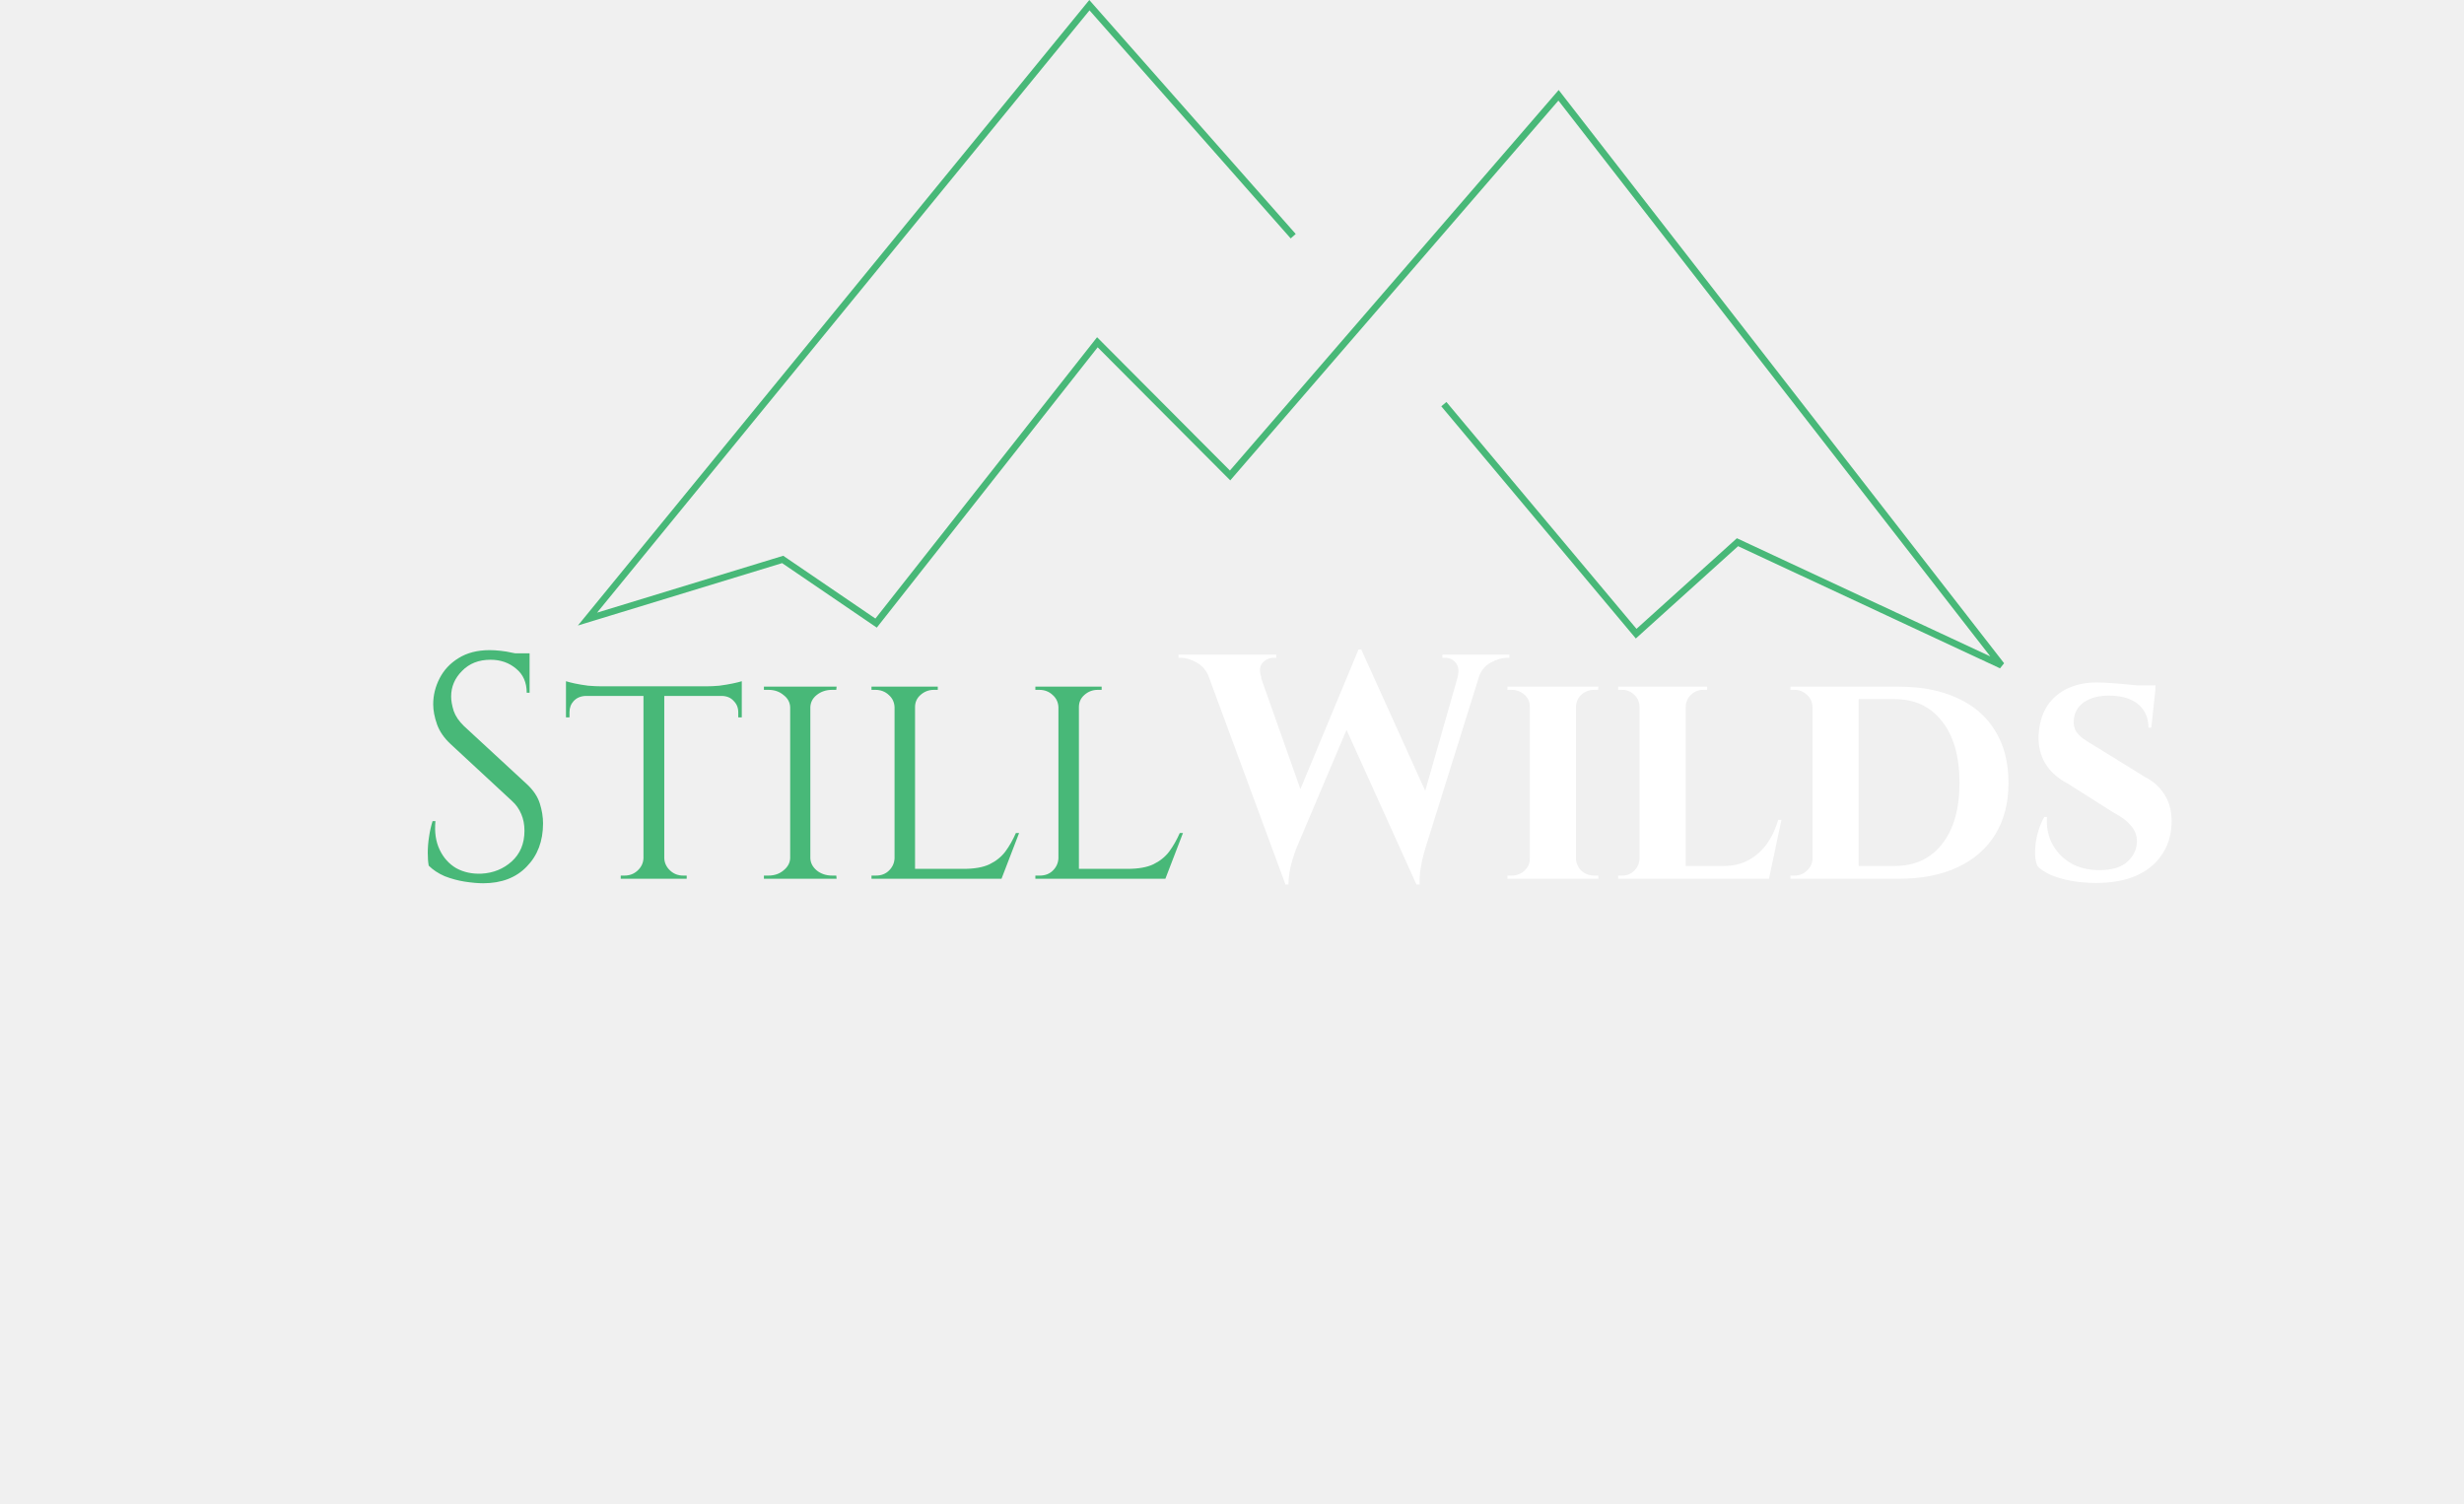
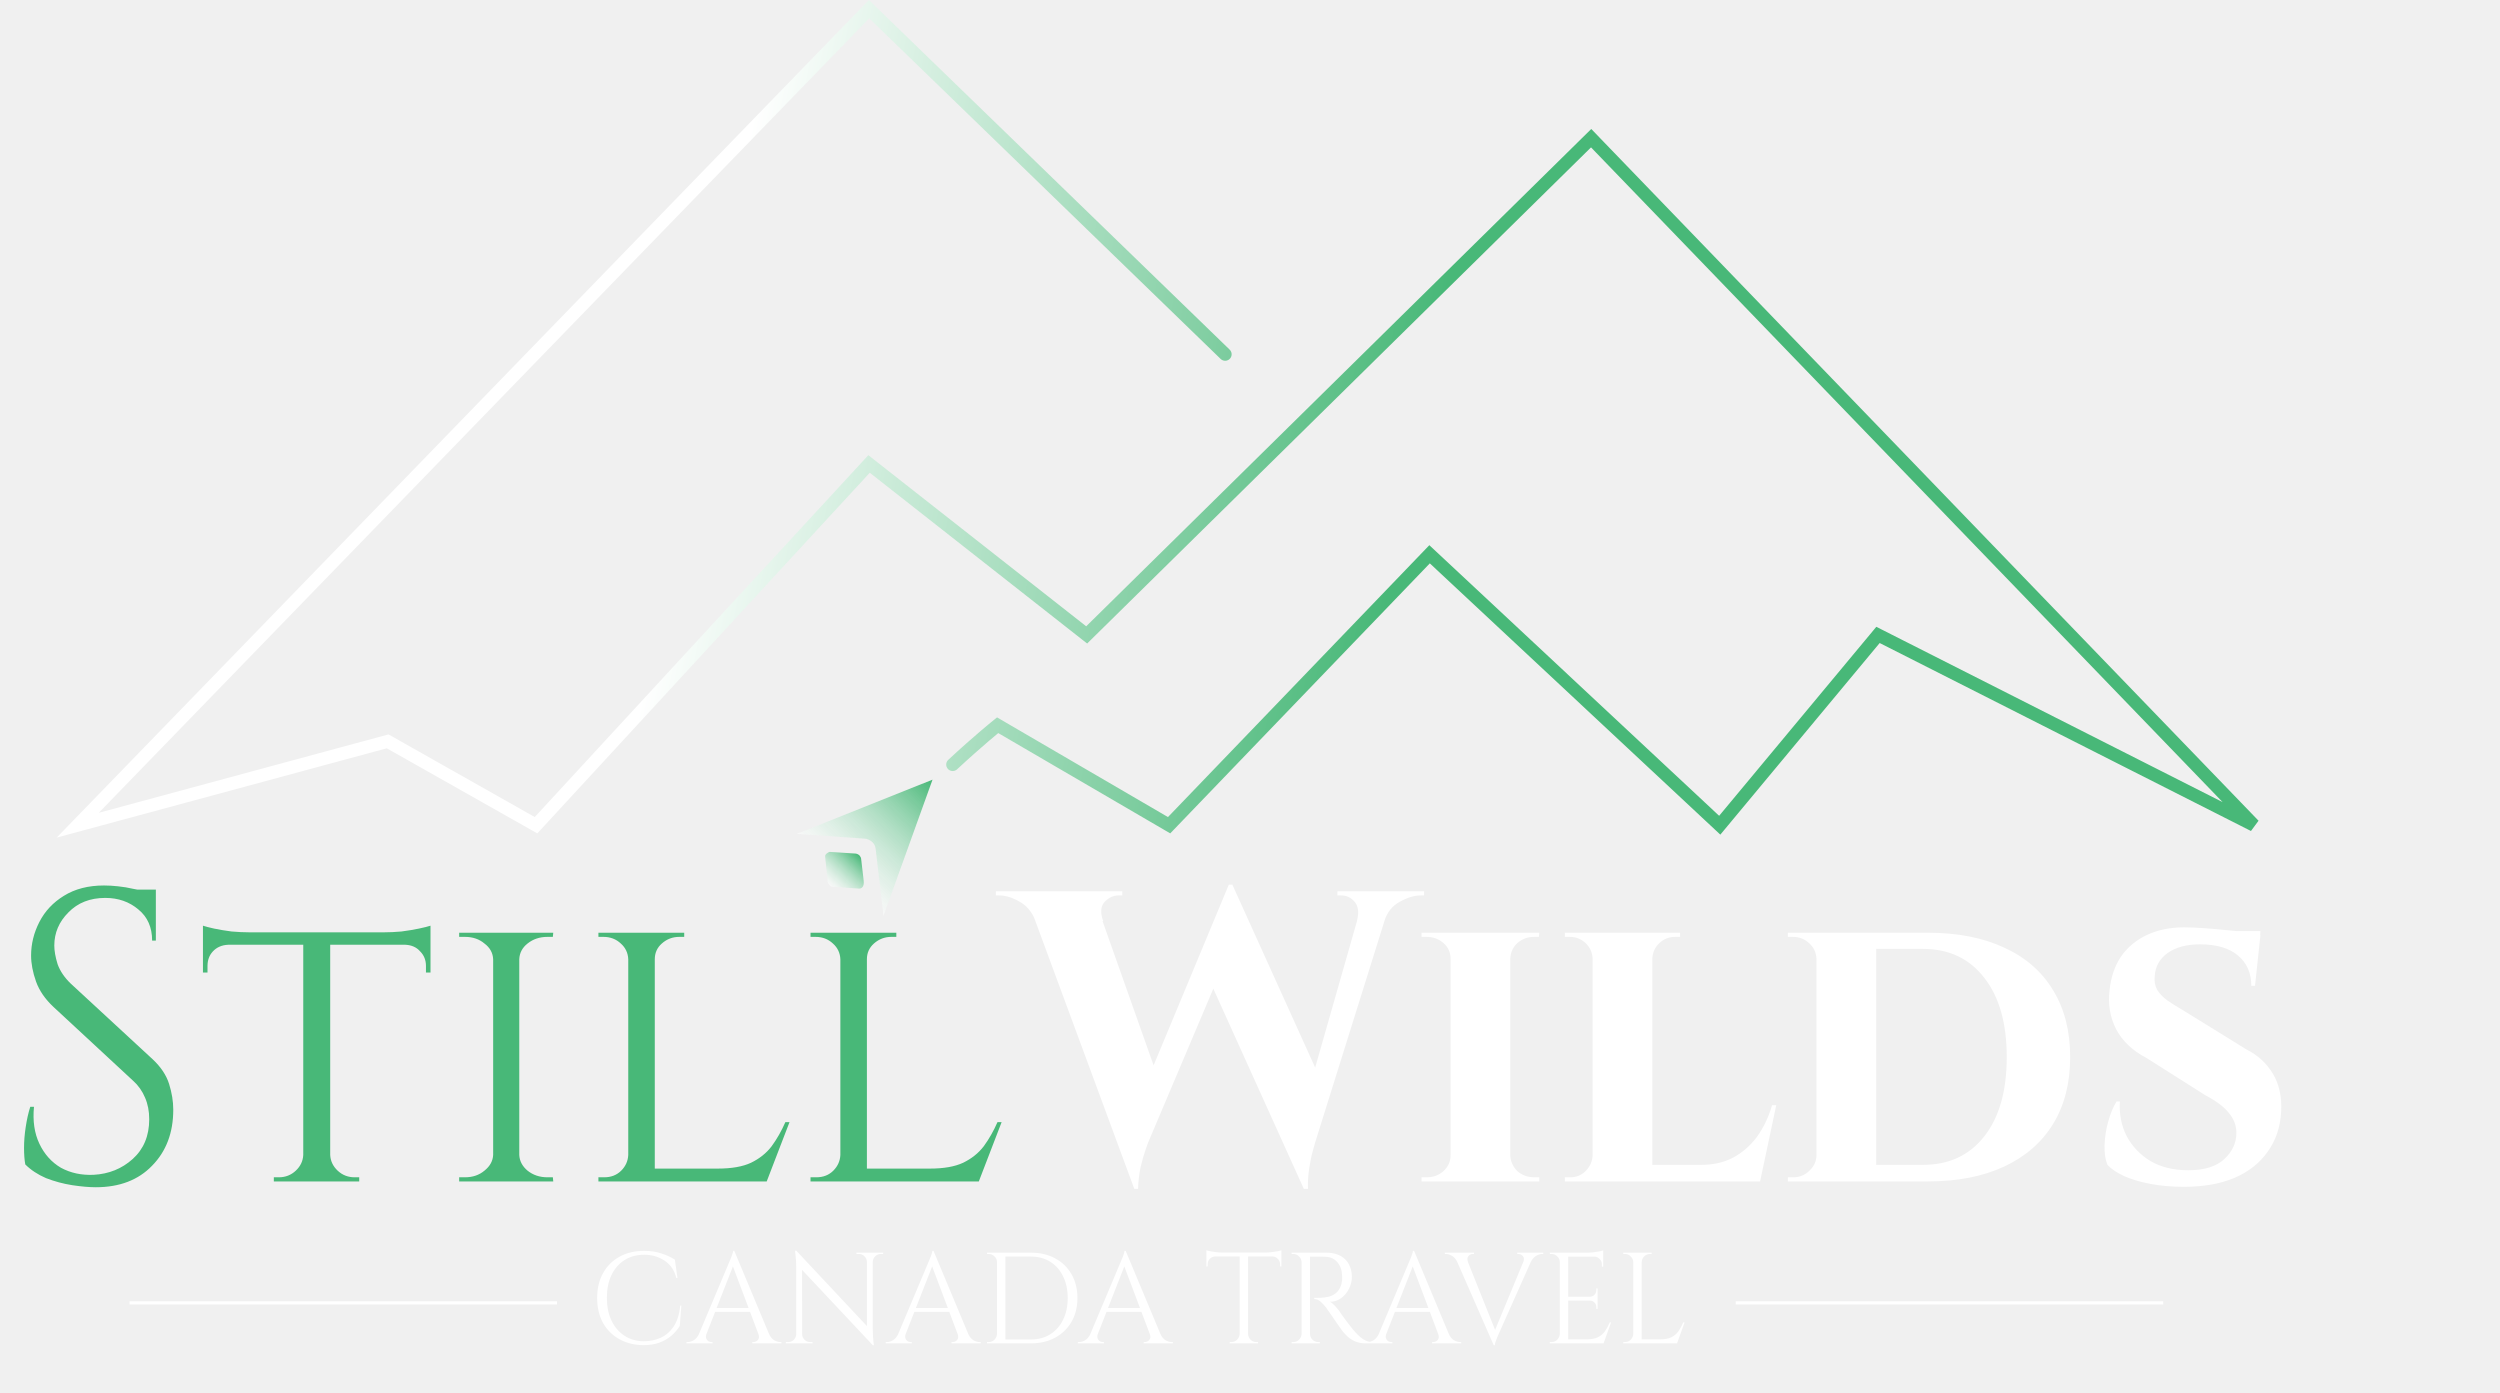
- <svg xmlns="http://www.w3.org/2000/svg" width="277" height="169" viewBox="0 0 277 169" fill="none">
-   <path d="M55.036 73.089C55.42 73.089 55.828 73.113 56.26 73.161C56.716 73.209 57.148 73.281 57.556 73.377C57.988 73.449 58.372 73.533 58.708 73.629C59.068 73.701 59.344 73.785 59.536 73.881V77.877H59.212C59.212 76.725 58.816 75.825 58.024 75.177C57.232 74.505 56.272 74.169 55.144 74.169C53.824 74.169 52.756 74.589 51.94 75.429C51.124 76.245 50.716 77.205 50.716 78.309C50.716 78.765 50.812 79.305 51.004 79.929C51.22 80.529 51.604 81.093 52.156 81.621L59.248 88.173C59.968 88.845 60.448 89.565 60.688 90.333C60.928 91.101 61.048 91.845 61.048 92.565C61.048 94.557 60.436 96.177 59.212 97.425C58.012 98.673 56.38 99.297 54.316 99.297C53.74 99.297 53.056 99.237 52.264 99.117C51.496 98.997 50.74 98.793 49.996 98.505C49.276 98.193 48.676 97.797 48.196 97.317C48.124 96.933 48.088 96.453 48.088 95.877C48.088 95.301 48.136 94.701 48.232 94.077C48.328 93.429 48.46 92.841 48.628 92.313H48.952C48.832 93.537 48.988 94.605 49.42 95.517C49.852 96.429 50.476 97.125 51.292 97.605C52.132 98.061 53.08 98.265 54.136 98.217C55.456 98.145 56.584 97.689 57.52 96.849C58.48 95.985 58.96 94.833 58.96 93.393C58.96 92.697 58.84 92.073 58.6 91.521C58.36 90.945 58.012 90.453 57.556 90.045L50.644 83.637C49.924 82.965 49.42 82.233 49.132 81.441C48.844 80.625 48.7 79.869 48.7 79.173C48.7 78.165 48.94 77.193 49.42 76.257C49.9 75.321 50.608 74.565 51.544 73.989C52.504 73.389 53.668 73.089 55.036 73.089ZM59.536 73.449V74.205H56.8V73.449H59.536ZM74.678 77.301V98.793H72.338V77.301H74.678ZM83.39 77.157V78.237H63.626V77.157H83.39ZM83.39 78.165V80.649H82.994V80.073C82.994 79.569 82.826 79.149 82.49 78.813C82.178 78.453 81.746 78.261 81.194 78.237V78.165H83.39ZM83.39 76.581V77.517L79.358 77.157C79.838 77.157 80.342 77.133 80.87 77.085C81.422 77.013 81.926 76.929 82.382 76.833C82.838 76.737 83.174 76.653 83.39 76.581ZM72.41 96.489V98.793H69.782V98.433C69.806 98.433 69.878 98.433 69.998 98.433C70.142 98.433 70.214 98.433 70.214 98.433C70.79 98.433 71.282 98.241 71.69 97.857C72.098 97.473 72.314 97.017 72.338 96.489H72.41ZM74.57 96.489H74.678C74.702 97.017 74.918 97.473 75.326 97.857C75.734 98.241 76.226 98.433 76.802 98.433C76.802 98.433 76.862 98.433 76.982 98.433C77.126 98.433 77.198 98.433 77.198 98.433V98.793H74.57V96.489ZM65.822 78.165V78.237C65.27 78.261 64.826 78.453 64.49 78.813C64.178 79.149 64.022 79.569 64.022 80.073V80.649H63.626V78.165H65.822ZM63.626 76.581C63.842 76.653 64.166 76.737 64.598 76.833C65.054 76.929 65.558 77.013 66.11 77.085C66.662 77.133 67.178 77.157 67.658 77.157L63.626 77.517V76.581ZM91.098 77.193V98.793H88.83V77.193H91.098ZM88.938 96.489V98.793H85.878V98.433C85.878 98.433 85.962 98.433 86.13 98.433C86.298 98.433 86.382 98.433 86.382 98.433C87.054 98.433 87.618 98.241 88.074 97.857C88.554 97.473 88.806 97.017 88.83 96.489H88.938ZM90.99 96.489H91.098C91.122 97.017 91.362 97.473 91.818 97.857C92.298 98.241 92.874 98.433 93.546 98.433C93.546 98.433 93.618 98.433 93.762 98.433C93.93 98.433 94.014 98.433 94.014 98.433L94.05 98.793H90.99V96.489ZM90.99 79.497V77.193H94.05L94.014 77.553C94.014 77.553 93.93 77.553 93.762 77.553C93.618 77.553 93.546 77.553 93.546 77.553C92.874 77.553 92.298 77.745 91.818 78.129C91.362 78.489 91.122 78.945 91.098 79.497H90.99ZM88.938 79.497H88.83C88.806 78.945 88.554 78.489 88.074 78.129C87.618 77.745 87.054 77.553 86.382 77.553C86.358 77.553 86.262 77.553 86.094 77.553C85.95 77.553 85.878 77.553 85.878 77.553V77.193H88.938V79.497ZM102.868 77.193V98.793H100.564V77.193H102.868ZM112.552 97.677L112.48 98.793H102.796V97.677H112.552ZM114.568 93.645L112.588 98.793H107.116L108.34 97.677C109.54 97.677 110.5 97.509 111.22 97.173C111.964 96.813 112.564 96.333 113.02 95.733C113.476 95.109 113.872 94.413 114.208 93.645H114.568ZM100.636 96.489L101.104 98.793H97.972V98.433C97.972 98.433 98.056 98.433 98.224 98.433C98.392 98.433 98.476 98.433 98.476 98.433C99.076 98.433 99.568 98.241 99.952 97.857C100.336 97.473 100.54 97.017 100.564 96.489H100.636ZM102.76 79.497V77.193H105.424V77.553C105.424 77.553 105.352 77.553 105.208 77.553C105.064 77.553 104.992 77.553 104.992 77.553C104.416 77.553 103.912 77.745 103.48 78.129C103.072 78.489 102.868 78.945 102.868 79.497H102.76ZM100.636 79.497H100.564C100.54 78.945 100.324 78.489 99.916 78.129C99.508 77.745 99.004 77.553 98.404 77.553C98.404 77.553 98.332 77.553 98.188 77.553C98.044 77.553 97.972 77.553 97.972 77.553V77.193H100.636V79.497ZM121.29 77.193V98.793H118.986V77.193H121.29ZM130.974 97.677L130.902 98.793H121.218V97.677H130.974ZM132.99 93.645L131.01 98.793H125.538L126.762 97.677C127.962 97.677 128.922 97.509 129.642 97.173C130.386 96.813 130.986 96.333 131.442 95.733C131.898 95.109 132.294 94.413 132.63 93.645H132.99ZM119.058 96.489L119.526 98.793H116.394V98.433C116.394 98.433 116.478 98.433 116.646 98.433C116.814 98.433 116.898 98.433 116.898 98.433C117.498 98.433 117.99 98.241 118.374 97.857C118.758 97.473 118.962 97.017 118.986 96.489H119.058ZM121.182 79.497V77.193H123.846V77.553C123.846 77.553 123.774 77.553 123.63 77.553C123.486 77.553 123.414 77.553 123.414 77.553C122.838 77.553 122.334 77.745 121.902 78.129C121.494 78.489 121.29 78.945 121.29 79.497H121.182ZM119.058 79.497H118.986C118.962 78.945 118.746 78.489 118.338 78.129C117.93 77.745 117.426 77.553 116.826 77.553C116.826 77.553 116.754 77.553 116.61 77.553C116.466 77.553 116.394 77.553 116.394 77.553V77.193H119.058V79.497Z" fill="#48B878" />
-   <path d="M135.047 73.809H140.915L146.675 90.081L144.515 99.441L135.047 73.809ZM153.047 73.017L153.695 76.581L145.703 95.445C145.703 95.445 145.631 95.649 145.487 96.057C145.343 96.465 145.199 96.969 145.055 97.569C144.935 98.169 144.863 98.793 144.839 99.441H144.515L143.507 95.157L152.723 73.017H153.047ZM153.047 73.053L160.967 90.549L159.239 99.441L150.563 80.253L153.047 73.053ZM166.979 73.809L160.211 95.445C160.211 95.445 160.151 95.661 160.031 96.093C159.911 96.501 159.803 97.017 159.707 97.641C159.611 98.241 159.575 98.841 159.599 99.441H159.239L158.231 95.877L164.531 73.809H166.979ZM163.847 76.185C164.039 75.465 163.979 74.913 163.667 74.529C163.355 74.145 162.959 73.953 162.479 73.953H162.155V73.593H169.679V73.953C169.679 73.953 169.631 73.953 169.535 73.953C169.439 73.953 169.391 73.953 169.391 73.953C168.839 73.953 168.239 74.133 167.591 74.493C166.943 74.829 166.487 75.393 166.223 76.185H163.847ZM141.815 76.185H135.947C135.635 75.393 135.167 74.829 134.543 74.493C133.919 74.133 133.331 73.953 132.779 73.953C132.779 73.953 132.731 73.953 132.635 73.953C132.539 73.953 132.491 73.953 132.491 73.953V73.593H143.471V73.953H143.147C142.691 73.953 142.283 74.145 141.923 74.529C141.587 74.913 141.551 75.465 141.815 76.185ZM177.166 77.193V98.793H171.982V77.193H177.166ZM172.09 96.525V98.793H169.462V98.433C169.462 98.433 169.534 98.433 169.678 98.433C169.822 98.433 169.906 98.433 169.93 98.433C170.482 98.433 170.962 98.253 171.37 97.893C171.778 97.509 171.982 97.053 171.982 96.525H172.09ZM177.094 96.525H177.166C177.19 97.053 177.394 97.509 177.778 97.893C178.186 98.253 178.678 98.433 179.254 98.433C179.254 98.433 179.314 98.433 179.434 98.433C179.578 98.433 179.662 98.433 179.686 98.433V98.793H177.094V96.525ZM177.094 79.461V77.193H179.686L179.65 77.553C179.65 77.553 179.59 77.553 179.47 77.553C179.35 77.553 179.278 77.553 179.254 77.553C178.678 77.553 178.186 77.733 177.778 78.093C177.394 78.453 177.19 78.909 177.166 79.461H177.094ZM172.09 79.461H171.982C171.982 78.909 171.778 78.453 171.37 78.093C170.962 77.733 170.47 77.553 169.894 77.553C169.894 77.553 169.822 77.553 169.678 77.553C169.534 77.553 169.462 77.553 169.462 77.553V77.193H172.09V79.461ZM189.504 77.193V98.793H184.32V77.193H189.504ZM197.892 97.353L198.756 98.793H189.432V97.353H197.892ZM200.268 92.169L198.864 98.793H192.636L193.752 97.353C194.784 97.353 195.696 97.149 196.488 96.741C197.304 96.309 198 95.709 198.576 94.941C199.152 94.149 199.596 93.225 199.908 92.169H200.268ZM184.392 96.525L184.572 98.793H181.908V98.433C181.908 98.433 181.98 98.433 182.124 98.433C182.268 98.433 182.352 98.433 182.376 98.433C182.904 98.433 183.348 98.253 183.708 97.893C184.092 97.509 184.296 97.053 184.32 96.525H184.392ZM189.432 79.461V77.193H191.916V77.553C191.892 77.553 191.808 77.553 191.664 77.553C191.544 77.553 191.484 77.553 191.484 77.553C190.956 77.553 190.5 77.733 190.116 78.093C189.732 78.453 189.528 78.909 189.504 79.461H189.432ZM184.392 79.461H184.32C184.296 78.909 184.092 78.453 183.708 78.093C183.324 77.733 182.868 77.553 182.34 77.553C182.316 77.553 182.232 77.553 182.088 77.553C181.968 77.553 181.908 77.553 181.908 77.553V77.193H184.392V79.461ZM213.446 77.193C216.014 77.193 218.222 77.625 220.07 78.489C221.918 79.329 223.334 80.565 224.318 82.197C225.302 83.805 225.794 85.737 225.794 87.993C225.794 90.249 225.302 92.181 224.318 93.789C223.334 95.397 221.918 96.633 220.07 97.497C218.222 98.361 216.014 98.793 213.446 98.793H205.454L205.382 97.353C207.206 97.353 208.67 97.353 209.774 97.353C210.902 97.353 211.718 97.353 212.222 97.353C212.75 97.353 213.014 97.353 213.014 97.353C215.27 97.353 217.046 96.525 218.342 94.869C219.638 93.213 220.286 90.921 220.286 87.993C220.286 85.065 219.638 82.773 218.342 81.117C217.046 79.437 215.27 78.597 213.014 78.597C213.014 78.597 212.75 78.597 212.222 78.597C211.694 78.597 210.842 78.597 209.666 78.597C208.49 78.597 206.942 78.597 205.022 78.597V77.193H213.446ZM208.946 77.193V98.793H203.762V77.193H208.946ZM203.87 96.489V98.793H201.278V98.433C201.278 98.433 201.35 98.433 201.494 98.433C201.638 98.433 201.722 98.433 201.746 98.433C202.298 98.433 202.766 98.241 203.15 97.857C203.558 97.473 203.762 97.017 203.762 96.489H203.87ZM203.834 79.461H203.762C203.738 78.909 203.522 78.453 203.114 78.093C202.73 77.733 202.262 77.553 201.71 77.553C201.71 77.553 201.638 77.553 201.494 77.553C201.35 77.553 201.278 77.553 201.278 77.553V77.193H203.834V79.461ZM235.693 76.725C236.173 76.725 236.749 76.749 237.421 76.797C238.117 76.845 238.801 76.905 239.473 76.977C240.145 77.025 240.733 77.097 241.237 77.193C241.765 77.265 242.125 77.337 242.317 77.409L241.849 81.801H241.525C241.525 80.697 241.141 79.821 240.373 79.173C239.605 78.525 238.501 78.201 237.061 78.201C235.909 78.201 234.973 78.453 234.253 78.957C233.557 79.461 233.185 80.133 233.137 80.973C233.089 81.405 233.161 81.801 233.353 82.161C233.569 82.497 233.857 82.797 234.217 83.061C234.601 83.325 235.021 83.589 235.477 83.853L241.129 87.345C242.089 87.825 242.845 88.521 243.397 89.433C243.949 90.345 244.189 91.449 244.117 92.745C244.045 94.089 243.649 95.253 242.929 96.237C242.233 97.221 241.261 97.977 240.013 98.505C238.789 99.009 237.337 99.261 235.657 99.261C234.625 99.261 233.665 99.177 232.777 99.009C231.889 98.841 231.121 98.613 230.473 98.325C229.849 98.037 229.369 97.713 229.033 97.353C228.841 96.873 228.757 96.297 228.781 95.625C228.805 94.929 228.913 94.245 229.105 93.573C229.297 92.877 229.537 92.301 229.825 91.845H230.113C230.041 92.925 230.233 93.921 230.689 94.833C231.169 95.745 231.865 96.477 232.777 97.029C233.689 97.557 234.781 97.821 236.053 97.821C237.445 97.821 238.489 97.497 239.185 96.849C239.881 96.201 240.229 95.445 240.229 94.581C240.229 93.933 240.013 93.357 239.581 92.853C239.173 92.325 238.489 91.809 237.529 91.305L232.417 88.065C231.217 87.441 230.341 86.613 229.789 85.581C229.261 84.549 229.069 83.421 229.213 82.197C229.333 81.045 229.669 80.061 230.221 79.245C230.797 78.429 231.553 77.805 232.489 77.373C233.425 76.941 234.493 76.725 235.693 76.725ZM242.317 77.049L242.281 77.697H238.429V77.049H242.317Z" fill="white" />
-   <path d="M145.381 26.554L122.47 0.582L66.044 69.598L87.988 62.893L98.49 70.049L123.365 38.478L138.284 53.451L175.21 10.712L225 74.793L195.326 60.956L183.935 71.238L162.315 45.433" stroke="#48B878" stroke-width="0.754" />
+ <svg xmlns="http://www.w3.org/2000/svg" width="386" height="215" viewBox="0 0 386 215" fill="none">
+   <path d="M16.064 136.718C16.747 136.718 17.472 136.76 18.24 136.846C19.051 136.931 19.819 137.059 20.544 137.23C21.312 137.358 21.995 137.507 22.592 137.678C23.232 137.806 23.723 137.955 24.064 138.126V145.23H23.488C23.488 143.182 22.784 141.582 21.376 140.43C19.968 139.235 18.261 138.638 16.256 138.638C13.909 138.638 12.011 139.384 10.56 140.878C9.109 142.328 8.384 144.035 8.384 145.998C8.384 146.808 8.555 147.768 8.896 148.878C9.28 149.944 9.963 150.947 10.944 151.886L23.552 163.534C24.832 164.728 25.685 166.008 26.112 167.374C26.539 168.739 26.752 170.062 26.752 171.342C26.752 174.883 25.664 177.763 23.488 179.982C21.355 182.2 18.453 183.31 14.784 183.31C13.76 183.31 12.544 183.203 11.136 182.99C9.771 182.776 8.427 182.414 7.104 181.902C5.824 181.347 4.757 180.643 3.904 179.79C3.776 179.107 3.712 178.254 3.712 177.23C3.712 176.206 3.797 175.139 3.968 174.03C4.139 172.878 4.373 171.832 4.672 170.894H5.248C5.035 173.07 5.312 174.968 6.08 176.59C6.848 178.211 7.957 179.448 9.408 180.302C10.901 181.112 12.587 181.475 14.464 181.39C16.811 181.262 18.816 180.451 20.48 178.958C22.187 177.422 23.04 175.374 23.04 172.814C23.04 171.576 22.827 170.467 22.4 169.486C21.973 168.462 21.355 167.587 20.544 166.862L8.256 155.47C6.976 154.275 6.08 152.974 5.568 151.566C5.056 150.115 4.8 148.771 4.8 147.534C4.8 145.742 5.227 144.014 6.08 142.35C6.933 140.686 8.192 139.342 9.856 138.318C11.563 137.251 13.632 136.718 16.064 136.718ZM24.064 137.358V138.702H19.2V137.358H24.064ZM50.983 144.206V182.414H46.823V144.206H50.983ZM66.471 143.95V145.87H31.335V143.95H66.471ZM66.471 145.742V150.158H65.767V149.134C65.767 148.238 65.468 147.491 64.871 146.894C64.316 146.254 63.548 145.912 62.567 145.87V145.742H66.471ZM66.471 142.926V144.59L59.303 143.95C60.156 143.95 61.052 143.907 61.991 143.822C62.972 143.694 63.868 143.544 64.679 143.374C65.49 143.203 66.087 143.054 66.471 142.926ZM46.951 178.318V182.414H42.279V181.774C42.322 181.774 42.45 181.774 42.663 181.774C42.919 181.774 43.047 181.774 43.047 181.774C44.071 181.774 44.946 181.432 45.671 180.75C46.396 180.067 46.78 179.256 46.823 178.318H46.951ZM50.791 178.318H50.983C51.026 179.256 51.41 180.067 52.135 180.75C52.86 181.432 53.735 181.774 54.759 181.774C54.759 181.774 54.866 181.774 55.079 181.774C55.335 181.774 55.463 181.774 55.463 181.774V182.414H50.791V178.318ZM35.239 145.742V145.87C34.258 145.912 33.468 146.254 32.871 146.894C32.316 147.491 32.039 148.238 32.039 149.134V150.158H31.335V145.742H35.239ZM31.335 142.926C31.719 143.054 32.295 143.203 33.063 143.374C33.874 143.544 34.77 143.694 35.751 143.822C36.732 143.907 37.65 143.95 38.503 143.95L31.335 144.59V142.926ZM80.175 144.014V182.414H76.143V144.014H80.175ZM76.335 178.318V182.414H70.895V181.774C70.895 181.774 71.044 181.774 71.343 181.774C71.642 181.774 71.791 181.774 71.791 181.774C72.986 181.774 73.988 181.432 74.799 180.75C75.652 180.067 76.1 179.256 76.143 178.318H76.335ZM79.983 178.318H80.175C80.218 179.256 80.644 180.067 81.455 180.75C82.308 181.432 83.332 181.774 84.527 181.774C84.527 181.774 84.655 181.774 84.911 181.774C85.21 181.774 85.359 181.774 85.359 181.774L85.423 182.414H79.983V178.318ZM79.983 148.11V144.014H85.423L85.359 144.654C85.359 144.654 85.21 144.654 84.911 144.654C84.655 144.654 84.527 144.654 84.527 144.654C83.332 144.654 82.308 144.995 81.455 145.678C80.644 146.318 80.218 147.128 80.175 148.11H79.983ZM76.335 148.11H76.143C76.1 147.128 75.652 146.318 74.799 145.678C73.988 144.995 72.986 144.654 71.791 144.654C71.748 144.654 71.578 144.654 71.279 144.654C71.023 144.654 70.895 144.654 70.895 144.654V144.014H76.335V148.11ZM101.099 144.014V182.414H97.003V144.014H101.099ZM118.315 180.43L118.187 182.414H100.971V180.43H118.315ZM121.899 173.262L118.379 182.414H108.651L110.827 180.43C112.96 180.43 114.667 180.131 115.947 179.534C117.27 178.894 118.336 178.04 119.147 176.974C119.958 175.864 120.662 174.627 121.259 173.262H121.899ZM97.131 178.318L97.963 182.414H92.395V181.774C92.395 181.774 92.544 181.774 92.843 181.774C93.142 181.774 93.291 181.774 93.291 181.774C94.358 181.774 95.232 181.432 95.915 180.75C96.598 180.067 96.96 179.256 97.003 178.318H97.131ZM100.907 148.11V144.014H105.643V144.654C105.643 144.654 105.515 144.654 105.259 144.654C105.003 144.654 104.875 144.654 104.875 144.654C103.851 144.654 102.955 144.995 102.187 145.678C101.462 146.318 101.099 147.128 101.099 148.11H100.907ZM97.131 148.11H97.003C96.96 147.128 96.576 146.318 95.851 145.678C95.126 144.995 94.23 144.654 93.163 144.654C93.163 144.654 93.035 144.654 92.779 144.654C92.523 144.654 92.395 144.654 92.395 144.654V144.014H97.131V148.11ZM133.849 144.014V182.414H129.753V144.014H133.849ZM151.065 180.43L150.937 182.414H133.721V180.43H151.065ZM154.649 173.262L151.129 182.414H141.401L143.577 180.43C145.71 180.43 147.417 180.131 148.697 179.534C150.02 178.894 151.086 178.04 151.897 176.974C152.708 175.864 153.412 174.627 154.009 173.262H154.649ZM129.881 178.318L130.713 182.414H125.145V181.774C125.145 181.774 125.294 181.774 125.593 181.774C125.892 181.774 126.041 181.774 126.041 181.774C127.108 181.774 127.982 181.432 128.665 180.75C129.348 180.067 129.71 179.256 129.753 178.318H129.881ZM133.657 148.11V144.014H138.393V144.654C138.393 144.654 138.265 144.654 138.009 144.654C137.753 144.654 137.625 144.654 137.625 144.654C136.601 144.654 135.705 144.995 134.937 145.678C134.212 146.318 133.849 147.128 133.849 148.11H133.657ZM129.881 148.11H129.753C129.71 147.128 129.326 146.318 128.601 145.678C127.876 144.995 126.98 144.654 125.913 144.654C125.913 144.654 125.785 144.654 125.529 144.654C125.273 144.654 125.145 144.654 125.145 144.654V144.014H129.881V148.11Z" fill="#48B878" />
+   <path d="M158.305 137.998H168.738L178.978 166.926L175.137 183.566L158.305 137.998ZM190.305 136.59L191.458 142.926L177.249 176.462C177.249 176.462 177.122 176.824 176.866 177.55C176.609 178.275 176.354 179.171 176.098 180.238C175.884 181.304 175.756 182.414 175.714 183.566H175.137L173.346 175.95L189.729 136.59H190.305ZM190.305 136.654L204.385 167.758L201.314 183.566L185.889 149.454L190.305 136.654ZM215.074 137.998L203.042 176.462C203.042 176.462 202.935 176.846 202.721 177.614C202.508 178.339 202.316 179.256 202.146 180.366C201.975 181.432 201.911 182.499 201.954 183.566H201.314L199.521 177.23L210.721 137.998H215.074ZM209.505 142.222C209.847 140.942 209.74 139.96 209.186 139.278C208.631 138.595 207.927 138.254 207.074 138.254H206.497V137.614H219.874V138.254C219.874 138.254 219.788 138.254 219.618 138.254C219.447 138.254 219.362 138.254 219.362 138.254C218.38 138.254 217.314 138.574 216.161 139.214C215.01 139.811 214.199 140.814 213.73 142.222H209.505ZM170.337 142.222H159.906C159.351 140.814 158.519 139.811 157.41 139.214C156.3 138.574 155.255 138.254 154.273 138.254C154.273 138.254 154.188 138.254 154.018 138.254C153.847 138.254 153.762 138.254 153.762 138.254V137.614H173.281V138.254H172.706C171.895 138.254 171.169 138.595 170.529 139.278C169.932 139.96 169.868 140.942 170.337 142.222ZM233.184 144.014V182.414H223.969V144.014H233.184ZM224.161 178.382V182.414H219.488V181.774C219.488 181.774 219.617 181.774 219.872 181.774C220.128 181.774 220.278 181.774 220.32 181.774C221.302 181.774 222.155 181.454 222.88 180.814C223.606 180.131 223.969 179.32 223.969 178.382H224.161ZM233.057 178.382H233.184C233.227 179.32 233.59 180.131 234.273 180.814C234.998 181.454 235.872 181.774 236.896 181.774C236.896 181.774 237.003 181.774 237.217 181.774C237.473 181.774 237.622 181.774 237.665 181.774V182.414H233.057V178.382ZM233.057 148.046V144.014H237.665L237.6 144.654C237.6 144.654 237.494 144.654 237.281 144.654C237.067 144.654 236.939 144.654 236.896 144.654C235.872 144.654 234.998 144.974 234.273 145.614C233.59 146.254 233.227 147.064 233.184 148.046H233.057ZM224.161 148.046H223.969C223.969 147.064 223.606 146.254 222.88 145.614C222.155 144.974 221.281 144.654 220.257 144.654C220.257 144.654 220.128 144.654 219.872 144.654C219.617 144.654 219.488 144.654 219.488 144.654V144.014H224.161V148.046ZM255.117 144.014V182.414H245.902V144.014H255.117ZM270.03 179.854L271.565 182.414H254.99V179.854H270.03ZM274.254 170.638L271.758 182.414H260.685L262.669 179.854C264.504 179.854 266.125 179.491 267.534 178.766C268.984 177.998 270.221 176.931 271.246 175.566C272.27 174.158 273.059 172.515 273.613 170.638H274.254ZM246.029 178.382L246.35 182.414H241.613V181.774C241.613 181.774 241.742 181.774 241.997 181.774C242.253 181.774 242.403 181.774 242.445 181.774C243.384 181.774 244.174 181.454 244.814 180.814C245.496 180.131 245.859 179.32 245.902 178.382H246.029ZM254.99 148.046V144.014H259.405V144.654C259.363 144.654 259.214 144.654 258.957 144.654C258.744 144.654 258.638 144.654 258.638 144.654C257.699 144.654 256.888 144.974 256.206 145.614C255.523 146.254 255.16 147.064 255.117 148.046H254.99ZM246.029 148.046H245.902C245.859 147.064 245.496 146.254 244.814 145.614C244.131 144.974 243.32 144.654 242.382 144.654C242.339 144.654 242.189 144.654 241.934 144.654C241.72 144.654 241.613 144.654 241.613 144.654V144.014H246.029V148.046ZM297.681 144.014C302.247 144.014 306.172 144.782 309.457 146.318C312.743 147.811 315.26 150.008 317.009 152.91C318.759 155.768 319.634 159.203 319.634 163.214C319.634 167.224 318.759 170.659 317.009 173.518C315.26 176.376 312.743 178.574 309.457 180.11C306.172 181.646 302.247 182.414 297.681 182.414H283.474L283.345 179.854C286.588 179.854 289.191 179.854 291.154 179.854C293.159 179.854 294.609 179.854 295.505 179.854C296.444 179.854 296.914 179.854 296.914 179.854C300.924 179.854 304.082 178.382 306.385 175.438C308.69 172.494 309.841 168.419 309.841 163.214C309.841 158.008 308.69 153.934 306.385 150.99C304.082 148.003 300.924 146.51 296.914 146.51C296.914 146.51 296.444 146.51 295.505 146.51C294.567 146.51 293.052 146.51 290.961 146.51C288.871 146.51 286.119 146.51 282.706 146.51V144.014H297.681ZM289.681 144.014V182.414H280.466V144.014H289.681ZM280.658 178.318V182.414H276.049V181.774C276.049 181.774 276.177 181.774 276.434 181.774C276.69 181.774 276.839 181.774 276.882 181.774C277.863 181.774 278.695 181.432 279.378 180.75C280.103 180.067 280.466 179.256 280.466 178.318H280.658ZM280.594 148.046H280.466C280.423 147.064 280.039 146.254 279.314 145.614C278.631 144.974 277.799 144.654 276.818 144.654C276.818 144.654 276.69 144.654 276.434 144.654C276.177 144.654 276.049 144.654 276.049 144.654V144.014H280.594V148.046ZM337.232 143.182C338.085 143.182 339.109 143.224 340.304 143.31C341.541 143.395 342.757 143.502 343.952 143.63C345.147 143.715 346.192 143.843 347.088 144.014C348.027 144.142 348.667 144.27 349.008 144.398L348.176 152.206H347.6C347.6 150.243 346.917 148.686 345.552 147.534C344.187 146.382 342.224 145.806 339.664 145.806C337.616 145.806 335.952 146.254 334.672 147.15C333.435 148.046 332.773 149.24 332.688 150.734C332.603 151.502 332.731 152.206 333.072 152.846C333.456 153.443 333.968 153.976 334.608 154.446C335.291 154.915 336.037 155.384 336.848 155.854L346.896 162.062C348.603 162.915 349.947 164.152 350.928 165.774C351.909 167.395 352.336 169.358 352.208 171.662C352.08 174.051 351.376 176.12 350.096 177.87C348.859 179.619 347.131 180.963 344.912 181.902C342.736 182.798 340.155 183.246 337.168 183.246C335.333 183.246 333.627 183.096 332.048 182.798C330.469 182.499 329.104 182.094 327.952 181.582C326.843 181.07 325.989 180.494 325.392 179.854C325.051 179 324.901 177.976 324.944 176.782C324.987 175.544 325.179 174.328 325.52 173.134C325.861 171.896 326.288 170.872 326.8 170.062H327.312C327.184 171.982 327.525 173.752 328.336 175.374C329.189 176.995 330.427 178.296 332.048 179.278C333.669 180.216 335.611 180.686 337.872 180.686C340.347 180.686 342.203 180.11 343.44 178.958C344.677 177.806 345.296 176.462 345.296 174.926C345.296 173.774 344.912 172.75 344.144 171.854C343.419 170.915 342.203 169.998 340.496 169.102L331.408 163.342C329.275 162.232 327.717 160.76 326.736 158.926C325.797 157.091 325.456 155.086 325.712 152.91C325.925 150.862 326.523 149.112 327.504 147.662C328.528 146.211 329.872 145.102 331.536 144.334C333.2 143.566 335.099 143.182 337.232 143.182ZM349.008 143.758L348.944 144.91H342.096V143.758H349.008Z" fill="white" />
+   <path d="M105.2 201.574L104.96 204.714C104.613 205.287 104.173 205.8 103.64 206.254C103.12 206.694 102.5 207.047 101.78 207.314C101.073 207.567 100.26 207.694 99.34 207.694C97.953 207.68 96.72 207.374 95.64 206.774C94.56 206.174 93.713 205.334 93.1 204.254C92.5 203.16 92.2 201.874 92.2 200.394C92.2 198.94 92.5 197.674 93.1 196.594C93.7 195.5 94.54 194.654 95.62 194.054C96.713 193.44 97.993 193.134 99.46 193.134C100.447 193.134 101.333 193.267 102.12 193.534C102.92 193.787 103.613 194.107 104.2 194.494L104.6 197.314H104.42C104.127 196.14 103.527 195.254 102.62 194.654C101.713 194.04 100.66 193.734 99.46 193.734C98.287 193.734 97.267 194.014 96.4 194.574C95.547 195.12 94.88 195.894 94.4 196.894C93.933 197.88 93.7 199.04 93.7 200.374C93.7 201.707 93.933 202.874 94.4 203.874C94.88 204.874 95.54 205.654 96.38 206.214C97.233 206.774 98.22 207.067 99.34 207.094C100.287 207.094 101.16 206.92 101.96 206.574C102.773 206.214 103.453 205.634 104 204.834C104.547 204.02 104.893 202.934 105.04 201.574H105.2ZM113.375 193.134L119.295 207.294H117.595L112.975 195.034L113.375 193.134ZM109.075 205.954C108.982 206.22 108.969 206.447 109.035 206.634C109.102 206.82 109.209 206.967 109.355 207.074C109.515 207.167 109.675 207.214 109.835 207.214H110.015V207.414H105.995V207.214C105.995 207.214 106.029 207.214 106.095 207.214C106.149 207.214 106.175 207.214 106.175 207.214C106.482 207.214 106.795 207.12 107.115 206.934C107.449 206.734 107.722 206.407 107.935 205.954H109.075ZM113.375 193.134L113.555 194.534L108.535 207.354H107.335L112.455 195.194C112.455 195.194 112.489 195.114 112.555 194.954C112.635 194.78 112.722 194.574 112.815 194.334C112.922 194.094 113.009 193.86 113.075 193.634C113.155 193.407 113.195 193.24 113.195 193.134H113.375ZM116.195 201.954V202.554H109.935V201.954H116.195ZM117.095 205.954H118.735C118.935 206.407 119.202 206.734 119.535 206.934C119.869 207.12 120.189 207.214 120.495 207.214C120.495 207.214 120.522 207.214 120.575 207.214C120.629 207.214 120.655 207.214 120.655 207.214V207.414H116.155V207.214H116.335C116.589 207.214 116.815 207.107 117.015 206.894C117.215 206.667 117.242 206.354 117.095 205.954ZM122.954 193.114L134.574 205.514L134.754 207.694L123.134 195.314L122.954 193.114ZM122.994 205.994V207.414H121.334V207.214C121.334 207.214 121.394 207.214 121.514 207.214C121.634 207.214 121.7 207.214 121.714 207.214C122.047 207.214 122.334 207.094 122.574 206.854C122.814 206.614 122.934 206.327 122.934 205.994H122.994ZM123.854 205.994C123.854 206.327 123.974 206.614 124.214 206.854C124.454 207.094 124.74 207.214 125.074 207.214C125.087 207.214 125.154 207.214 125.274 207.214C125.394 207.214 125.454 207.214 125.454 207.214V207.414H123.794V205.994H123.854ZM122.954 193.114L123.834 194.234L123.854 207.414H122.934V195.614C122.934 194.934 122.9 194.347 122.834 193.854C122.78 193.36 122.754 193.114 122.754 193.114H122.954ZM134.754 193.414V205.134C134.754 205.56 134.767 205.974 134.794 206.374C134.82 206.76 134.847 207.08 134.874 207.334C134.914 207.574 134.934 207.694 134.934 207.694H134.754L133.854 206.634V193.414H134.754ZM136.354 193.414V193.614C136.354 193.614 136.294 193.614 136.174 193.614C136.054 193.614 135.994 193.614 135.994 193.614C135.66 193.614 135.374 193.734 135.134 193.974C134.894 194.2 134.767 194.487 134.754 194.834H134.694V193.414H136.354ZM132.234 193.414H133.894V194.834H133.854C133.84 194.487 133.714 194.2 133.474 193.974C133.247 193.734 132.96 193.614 132.614 193.614C132.614 193.614 132.554 193.614 132.434 193.614C132.314 193.614 132.247 193.614 132.234 193.614V193.414ZM144.137 193.134L150.057 207.294H148.357L143.737 195.034L144.137 193.134ZM139.837 205.954C139.744 206.22 139.73 206.447 139.797 206.634C139.864 206.82 139.97 206.967 140.117 207.074C140.277 207.167 140.437 207.214 140.597 207.214H140.777V207.414H136.757V207.214C136.757 207.214 136.79 207.214 136.857 207.214C136.91 207.214 136.937 207.214 136.937 207.214C137.244 207.214 137.557 207.12 137.877 206.934C138.21 206.734 138.484 206.407 138.697 205.954H139.837ZM144.137 193.134L144.317 194.534L139.297 207.354H138.097L143.217 195.194C143.217 195.194 143.25 195.114 143.317 194.954C143.397 194.78 143.484 194.574 143.577 194.334C143.684 194.094 143.77 193.86 143.837 193.634C143.917 193.407 143.957 193.24 143.957 193.134H144.137ZM146.957 201.954V202.554H140.697V201.954H146.957ZM147.857 205.954H149.497C149.697 206.407 149.964 206.734 150.297 206.934C150.63 207.12 150.95 207.214 151.257 207.214C151.257 207.214 151.284 207.214 151.337 207.214C151.39 207.214 151.417 207.214 151.417 207.214V207.414H146.917V207.214H147.097C147.35 207.214 147.577 207.107 147.777 206.894C147.977 206.667 148.004 206.354 147.857 205.954ZM159.175 193.414C160.602 193.414 161.849 193.707 162.915 194.294C163.995 194.867 164.835 195.68 165.435 196.734C166.049 197.787 166.355 199.014 166.355 200.414C166.355 201.814 166.049 203.04 165.435 204.094C164.835 205.134 163.995 205.947 162.915 206.534C161.849 207.12 160.602 207.414 159.175 207.414H154.895L154.875 206.814C154.875 206.814 155.015 206.814 155.295 206.814C155.589 206.814 155.949 206.814 156.375 206.814C156.815 206.814 157.249 206.814 157.675 206.814C158.102 206.814 158.455 206.814 158.735 206.814C159.029 206.814 159.175 206.814 159.175 206.814C160.322 206.814 161.315 206.547 162.155 206.014C163.009 205.48 163.669 204.734 164.135 203.774C164.615 202.814 164.855 201.694 164.855 200.414C164.855 199.134 164.615 198.014 164.135 197.054C163.669 196.094 163.009 195.347 162.155 194.814C161.302 194.28 160.309 194.014 159.175 194.014C159.175 194.014 159.022 194.014 158.715 194.014C158.422 194.014 158.049 194.014 157.595 194.014C157.155 194.014 156.709 194.014 156.255 194.014C155.815 194.014 155.442 194.014 155.135 194.014C154.829 194.014 154.675 194.014 154.675 194.014V193.414H159.175ZM155.235 193.414V207.414H153.935V193.414H155.235ZM153.995 205.954V207.414H152.395V207.214C152.395 207.214 152.435 207.214 152.515 207.214C152.609 207.214 152.655 207.214 152.655 207.214C153.002 207.214 153.295 207.094 153.535 206.854C153.789 206.6 153.922 206.3 153.935 205.954H153.995ZM153.995 194.874H153.935C153.935 194.527 153.809 194.234 153.555 193.994C153.302 193.74 153.002 193.614 152.655 193.614C152.655 193.614 152.615 193.614 152.535 193.614C152.455 193.614 152.415 193.614 152.415 193.614L152.395 193.414H153.995V194.874ZM173.805 193.134L179.725 207.294H178.025L173.405 195.034L173.805 193.134ZM169.505 205.954C169.412 206.22 169.398 206.447 169.465 206.634C169.532 206.82 169.638 206.967 169.785 207.074C169.945 207.167 170.105 207.214 170.265 207.214H170.445V207.414H166.425V207.214C166.425 207.214 166.458 207.214 166.525 207.214C166.578 207.214 166.605 207.214 166.605 207.214C166.912 207.214 167.225 207.12 167.545 206.934C167.878 206.734 168.152 206.407 168.365 205.954H169.505ZM173.805 193.134L173.985 194.534L168.965 207.354H167.765L172.885 195.194C172.885 195.194 172.918 195.114 172.985 194.954C173.065 194.78 173.152 194.574 173.245 194.334C173.352 194.094 173.438 193.86 173.505 193.634C173.585 193.407 173.625 193.24 173.625 193.134H173.805ZM176.625 201.954V202.554H170.365V201.954H176.625ZM177.525 205.954H179.165C179.365 206.407 179.632 206.734 179.965 206.934C180.298 207.12 180.618 207.214 180.925 207.214C180.925 207.214 180.952 207.214 181.005 207.214C181.058 207.214 181.085 207.214 181.085 207.214V207.414H176.585V207.214H176.765C177.018 207.214 177.245 207.107 177.445 206.894C177.645 206.667 177.672 206.354 177.525 205.954ZM192.703 193.474V207.414H191.403V193.474H192.703ZM197.843 193.394V193.994H186.263V193.394H197.843ZM197.843 193.934V195.554L197.643 195.534V195.194C197.643 194.86 197.523 194.58 197.283 194.354C197.057 194.127 196.783 194.007 196.463 193.994V193.934H197.843ZM197.843 193.034V193.614L195.403 193.394C195.697 193.394 196.003 193.374 196.323 193.334C196.657 193.294 196.963 193.247 197.243 193.194C197.523 193.14 197.723 193.087 197.843 193.034ZM191.463 205.954V207.414H189.863V207.214C189.863 207.214 189.903 207.214 189.983 207.214C190.077 207.214 190.123 207.214 190.123 207.214C190.47 207.214 190.763 207.094 191.003 206.854C191.257 206.6 191.39 206.3 191.403 205.954H191.463ZM192.643 205.954H192.703C192.717 206.3 192.843 206.6 193.083 206.854C193.337 207.094 193.637 207.214 193.983 207.214C193.983 207.214 194.023 207.214 194.103 207.214C194.197 207.214 194.243 207.214 194.243 207.214V207.414H192.643V205.954ZM187.643 193.934V193.994C187.31 194.007 187.03 194.127 186.803 194.354C186.577 194.58 186.463 194.86 186.463 195.194V195.534L186.263 195.554V193.934H187.643ZM186.263 193.034C186.397 193.087 186.597 193.14 186.863 193.194C187.143 193.247 187.45 193.294 187.783 193.334C188.117 193.374 188.423 193.394 188.703 193.394L186.263 193.614V193.034ZM202.007 193.414H204.827C205.427 193.414 205.967 193.5 206.447 193.674C206.94 193.847 207.353 194.1 207.687 194.434C208.02 194.754 208.273 195.147 208.447 195.614C208.633 196.067 208.727 196.587 208.727 197.174C208.727 197.814 208.573 198.427 208.267 199.014C207.973 199.6 207.567 200.08 207.047 200.454C206.54 200.814 205.967 200.994 205.327 200.994C205.553 201.087 205.8 201.28 206.067 201.574C206.333 201.854 206.567 202.127 206.767 202.394C206.767 202.394 206.853 202.527 207.027 202.794C207.213 203.047 207.44 203.36 207.707 203.734C207.987 204.107 208.267 204.474 208.547 204.834C208.827 205.194 209.067 205.48 209.267 205.694C209.533 205.987 209.8 206.247 210.067 206.474C210.333 206.7 210.62 206.88 210.927 207.014C211.247 207.147 211.6 207.214 211.987 207.214V207.414H210.887C210.273 207.414 209.74 207.32 209.287 207.134C208.847 206.947 208.473 206.72 208.167 206.454C207.86 206.174 207.6 205.907 207.387 205.654C207.347 205.6 207.233 205.447 207.047 205.194C206.873 204.94 206.66 204.64 206.407 204.294C206.167 203.934 205.927 203.58 205.687 203.234C205.447 202.887 205.24 202.594 205.067 202.354C204.893 202.1 204.793 201.954 204.767 201.914C204.513 201.58 204.233 201.274 203.927 200.994C203.62 200.714 203.287 200.574 202.927 200.574V200.374C202.927 200.374 203.027 200.38 203.227 200.394C203.44 200.394 203.693 200.387 203.987 200.374C204.333 200.36 204.713 200.307 205.127 200.214C205.54 200.12 205.927 199.927 206.287 199.634C206.647 199.34 206.92 198.894 207.107 198.294C207.147 198.147 207.18 197.967 207.207 197.754C207.233 197.527 207.24 197.307 207.227 197.094C207.213 196.187 206.98 195.467 206.527 194.934C206.087 194.387 205.493 194.094 204.747 194.054C204.373 194.027 203.987 194.02 203.587 194.034C203.2 194.034 202.873 194.034 202.607 194.034C202.34 194.034 202.207 194.034 202.207 194.034C202.207 194.02 202.187 193.967 202.147 193.874C202.12 193.767 202.087 193.667 202.047 193.574C202.02 193.467 202.007 193.414 202.007 193.414ZM202.267 193.414V207.414H200.967V193.414H202.267ZM201.027 205.954V207.414H199.427V207.214C199.427 207.214 199.467 207.214 199.547 207.214C199.64 207.214 199.687 207.214 199.687 207.214C200.033 207.214 200.327 207.094 200.567 206.854C200.82 206.6 200.953 206.3 200.967 205.954H201.027ZM201.027 194.874H200.967C200.953 194.527 200.82 194.234 200.567 193.994C200.327 193.74 200.033 193.614 199.687 193.614C199.687 193.614 199.64 193.614 199.547 193.614C199.467 193.614 199.427 193.614 199.427 193.614V193.414H201.027V194.874ZM202.207 205.954H202.267C202.267 206.3 202.393 206.6 202.647 206.854C202.9 207.094 203.2 207.214 203.547 207.214C203.547 207.214 203.587 207.214 203.667 207.214C203.747 207.214 203.787 207.214 203.787 207.214V207.414H202.207V205.954ZM218.336 193.134L224.256 207.294H222.556L217.936 195.034L218.336 193.134ZM214.036 205.954C213.943 206.22 213.93 206.447 213.996 206.634C214.063 206.82 214.17 206.967 214.316 207.074C214.476 207.167 214.636 207.214 214.796 207.214H214.976V207.414H210.956V207.214C210.956 207.214 210.99 207.214 211.056 207.214C211.11 207.214 211.136 207.214 211.136 207.214C211.443 207.214 211.756 207.12 212.076 206.934C212.41 206.734 212.683 206.407 212.896 205.954H214.036ZM218.336 193.134L218.516 194.534L213.496 207.354H212.296L217.416 195.194C217.416 195.194 217.45 195.114 217.516 194.954C217.596 194.78 217.683 194.574 217.776 194.334C217.883 194.094 217.97 193.86 218.036 193.634C218.116 193.407 218.156 193.24 218.156 193.134H218.336ZM221.156 201.954V202.554H214.896V201.954H221.156ZM222.056 205.954H223.696C223.896 206.407 224.163 206.734 224.496 206.934C224.83 207.12 225.15 207.214 225.456 207.214C225.456 207.214 225.483 207.214 225.536 207.214C225.59 207.214 225.616 207.214 225.616 207.214V207.414H221.116V207.214H221.296C221.55 207.214 221.776 207.107 221.976 206.894C222.176 206.667 222.203 206.354 222.056 205.954ZM230.625 207.694L224.425 193.534H226.125L231.025 205.794L230.625 207.694ZM230.625 207.694L230.445 206.294L235.765 193.474H236.965L231.545 205.634C231.545 205.634 231.505 205.72 231.425 205.894C231.358 206.054 231.272 206.254 231.165 206.494C231.072 206.734 230.985 206.967 230.905 207.194C230.838 207.42 230.805 207.587 230.805 207.694H230.625ZM235.205 194.854C235.352 194.454 235.325 194.147 235.125 193.934C234.925 193.72 234.698 193.614 234.445 193.614H234.265V193.414H238.285V193.614C238.285 193.614 238.252 193.614 238.185 193.614C238.132 193.614 238.105 193.614 238.105 193.614C237.812 193.614 237.498 193.714 237.165 193.914C236.832 194.1 236.558 194.42 236.345 194.874L235.205 194.854ZM226.665 194.854L225.005 194.874C224.805 194.42 224.538 194.1 224.205 193.914C223.872 193.714 223.552 193.614 223.245 193.614C223.245 193.614 223.218 193.614 223.165 193.614C223.112 193.614 223.085 193.614 223.085 193.614V193.414H227.585V193.614H227.405C227.152 193.614 226.925 193.72 226.725 193.934C226.538 194.147 226.518 194.454 226.665 194.854ZM242.13 193.414V207.414H240.83V193.414H242.13ZM247.53 206.794V207.414H242.07V206.794H247.53ZM246.67 200.214V200.814H242.07V200.214H246.67ZM247.53 193.414V194.034H242.07V193.414H247.53ZM248.75 204.174L247.59 207.414H244.27L244.99 206.794C245.697 206.794 246.27 206.687 246.71 206.474C247.163 206.247 247.53 205.934 247.81 205.534C248.09 205.134 248.337 204.68 248.55 204.174H248.75ZM246.67 200.774V202.094H246.47V201.794C246.47 201.527 246.377 201.3 246.19 201.114C246.003 200.914 245.777 200.814 245.51 200.814V200.774H246.67ZM246.67 198.934V200.254H245.51V200.214C245.777 200.2 246.003 200.1 246.19 199.914C246.377 199.714 246.47 199.48 246.47 199.214V198.934H246.67ZM247.53 193.974V195.574H247.33V195.214C247.33 194.894 247.217 194.62 246.99 194.394C246.763 194.154 246.483 194.027 246.15 194.014V193.974H247.53ZM247.53 193.054V193.634L245.09 193.414C245.383 193.414 245.69 193.394 246.01 193.354C246.343 193.314 246.65 193.267 246.93 193.214C247.21 193.16 247.41 193.107 247.53 193.054ZM240.89 205.954V207.414H239.29V207.214C239.29 207.214 239.33 207.214 239.41 207.214C239.503 207.214 239.55 207.214 239.55 207.214C239.897 207.214 240.19 207.094 240.43 206.854C240.683 206.6 240.817 206.3 240.83 205.954H240.89ZM240.89 194.874H240.83C240.83 194.527 240.703 194.234 240.45 193.994C240.197 193.74 239.897 193.614 239.55 193.614C239.55 193.614 239.51 193.614 239.43 193.614C239.35 193.614 239.31 193.614 239.31 193.614L239.29 193.414H240.89V194.874ZM253.477 193.414V207.414H252.178V193.414H253.477ZM258.878 206.794V207.414H253.417V206.794H258.878ZM260.098 204.174L258.938 207.414H255.617L256.337 206.794C257.044 206.794 257.618 206.687 258.057 206.474C258.511 206.247 258.878 205.934 259.158 205.534C259.438 205.134 259.684 204.68 259.898 204.174H260.098ZM252.238 205.954V207.414H250.637V207.214C250.637 207.214 250.678 207.214 250.758 207.214C250.851 207.214 250.898 207.214 250.898 207.214C251.244 207.214 251.538 207.094 251.777 206.854C252.031 206.6 252.164 206.3 252.178 205.954H252.238ZM252.238 194.874H252.178C252.164 194.527 252.031 194.234 251.777 193.994C251.538 193.74 251.244 193.614 250.898 193.614C250.898 193.614 250.851 193.614 250.758 193.614C250.678 193.614 250.637 193.614 250.637 193.614V193.414H252.238V194.874ZM253.417 194.874V193.414H255.018V193.614C255.004 193.614 254.958 193.614 254.878 193.614C254.798 193.614 254.758 193.614 254.758 193.614C254.411 193.614 254.111 193.74 253.857 193.994C253.617 194.234 253.491 194.527 253.477 194.874H253.417Z" fill="white" />
+   <path d="M268 201.164H334" stroke-width="0.5" stroke="white" />
+   <path d="M20 201.164H86" stroke-width="0.5" stroke="white" />
+   <path d="M189.164 54.702L134.182 1.414L12 127.414L59.855 114.465L82.764 127.414L134.182 71.635L167.782 98.03L245.673 21.335L348 127.414L289.964 98.03L265.527 127.414L220.727 85.58L180.509 127.414L154.036 111.975C154.036 111.975 151.069 114.354 147.093 118.049" stroke-width="2" stroke-linecap="round" stroke="url(#paint0_linear_916_90)" />
+   <path d="M132.65 137.204L128.529 136.918C128.187 136.895 127.905 136.454 127.807 136.236L127.396 132.239C127.368 131.875 127.844 131.615 128.085 131.531L132.132 131.794C132.719 131.898 132.925 132.355 132.954 132.57L133.352 135.992C133.473 137.007 132.935 137.223 132.65 137.204Z" fill="url(#paint1_linear_916_90)" />
+   <path d="M143.98 120.381L136.408 141.414L135.188 130.984C135.041 129.953 134.079 129.564 133.616 129.499L123.011 128.755L143.98 120.381Z" fill="url(#paint2_linear_916_90)" />
+   <defs>
+     <linearGradient id="paint0_linear_916_90" x1="295.564" y1="89.066" x2="109.523" y2="53.213" gradientUnits="userSpaceOnUse">
+       <stop offset="0.418" stop-color="#48B878" />
+       <stop offset="1" stop-color="white" />
+     </linearGradient>
+     <linearGradient id="paint1_linear_916_90" x1="132.665" y1="132.049" x2="128.201" y2="136.774" gradientUnits="userSpaceOnUse">
+       <stop stop-color="#48B878" />
+       <stop offset="1" stop-color="white" stop-opacity="0.54" />
+     </linearGradient>
+     <linearGradient id="paint2_linear_916_90" x1="144.004" y1="120.404" x2="129.933" y2="135.295" gradientUnits="userSpaceOnUse">
+       <stop stop-color="#48B878" />
+       <stop offset="1" stop-color="white" stop-opacity="0.54" />
+     </linearGradient>
+   </defs>
</svg>
